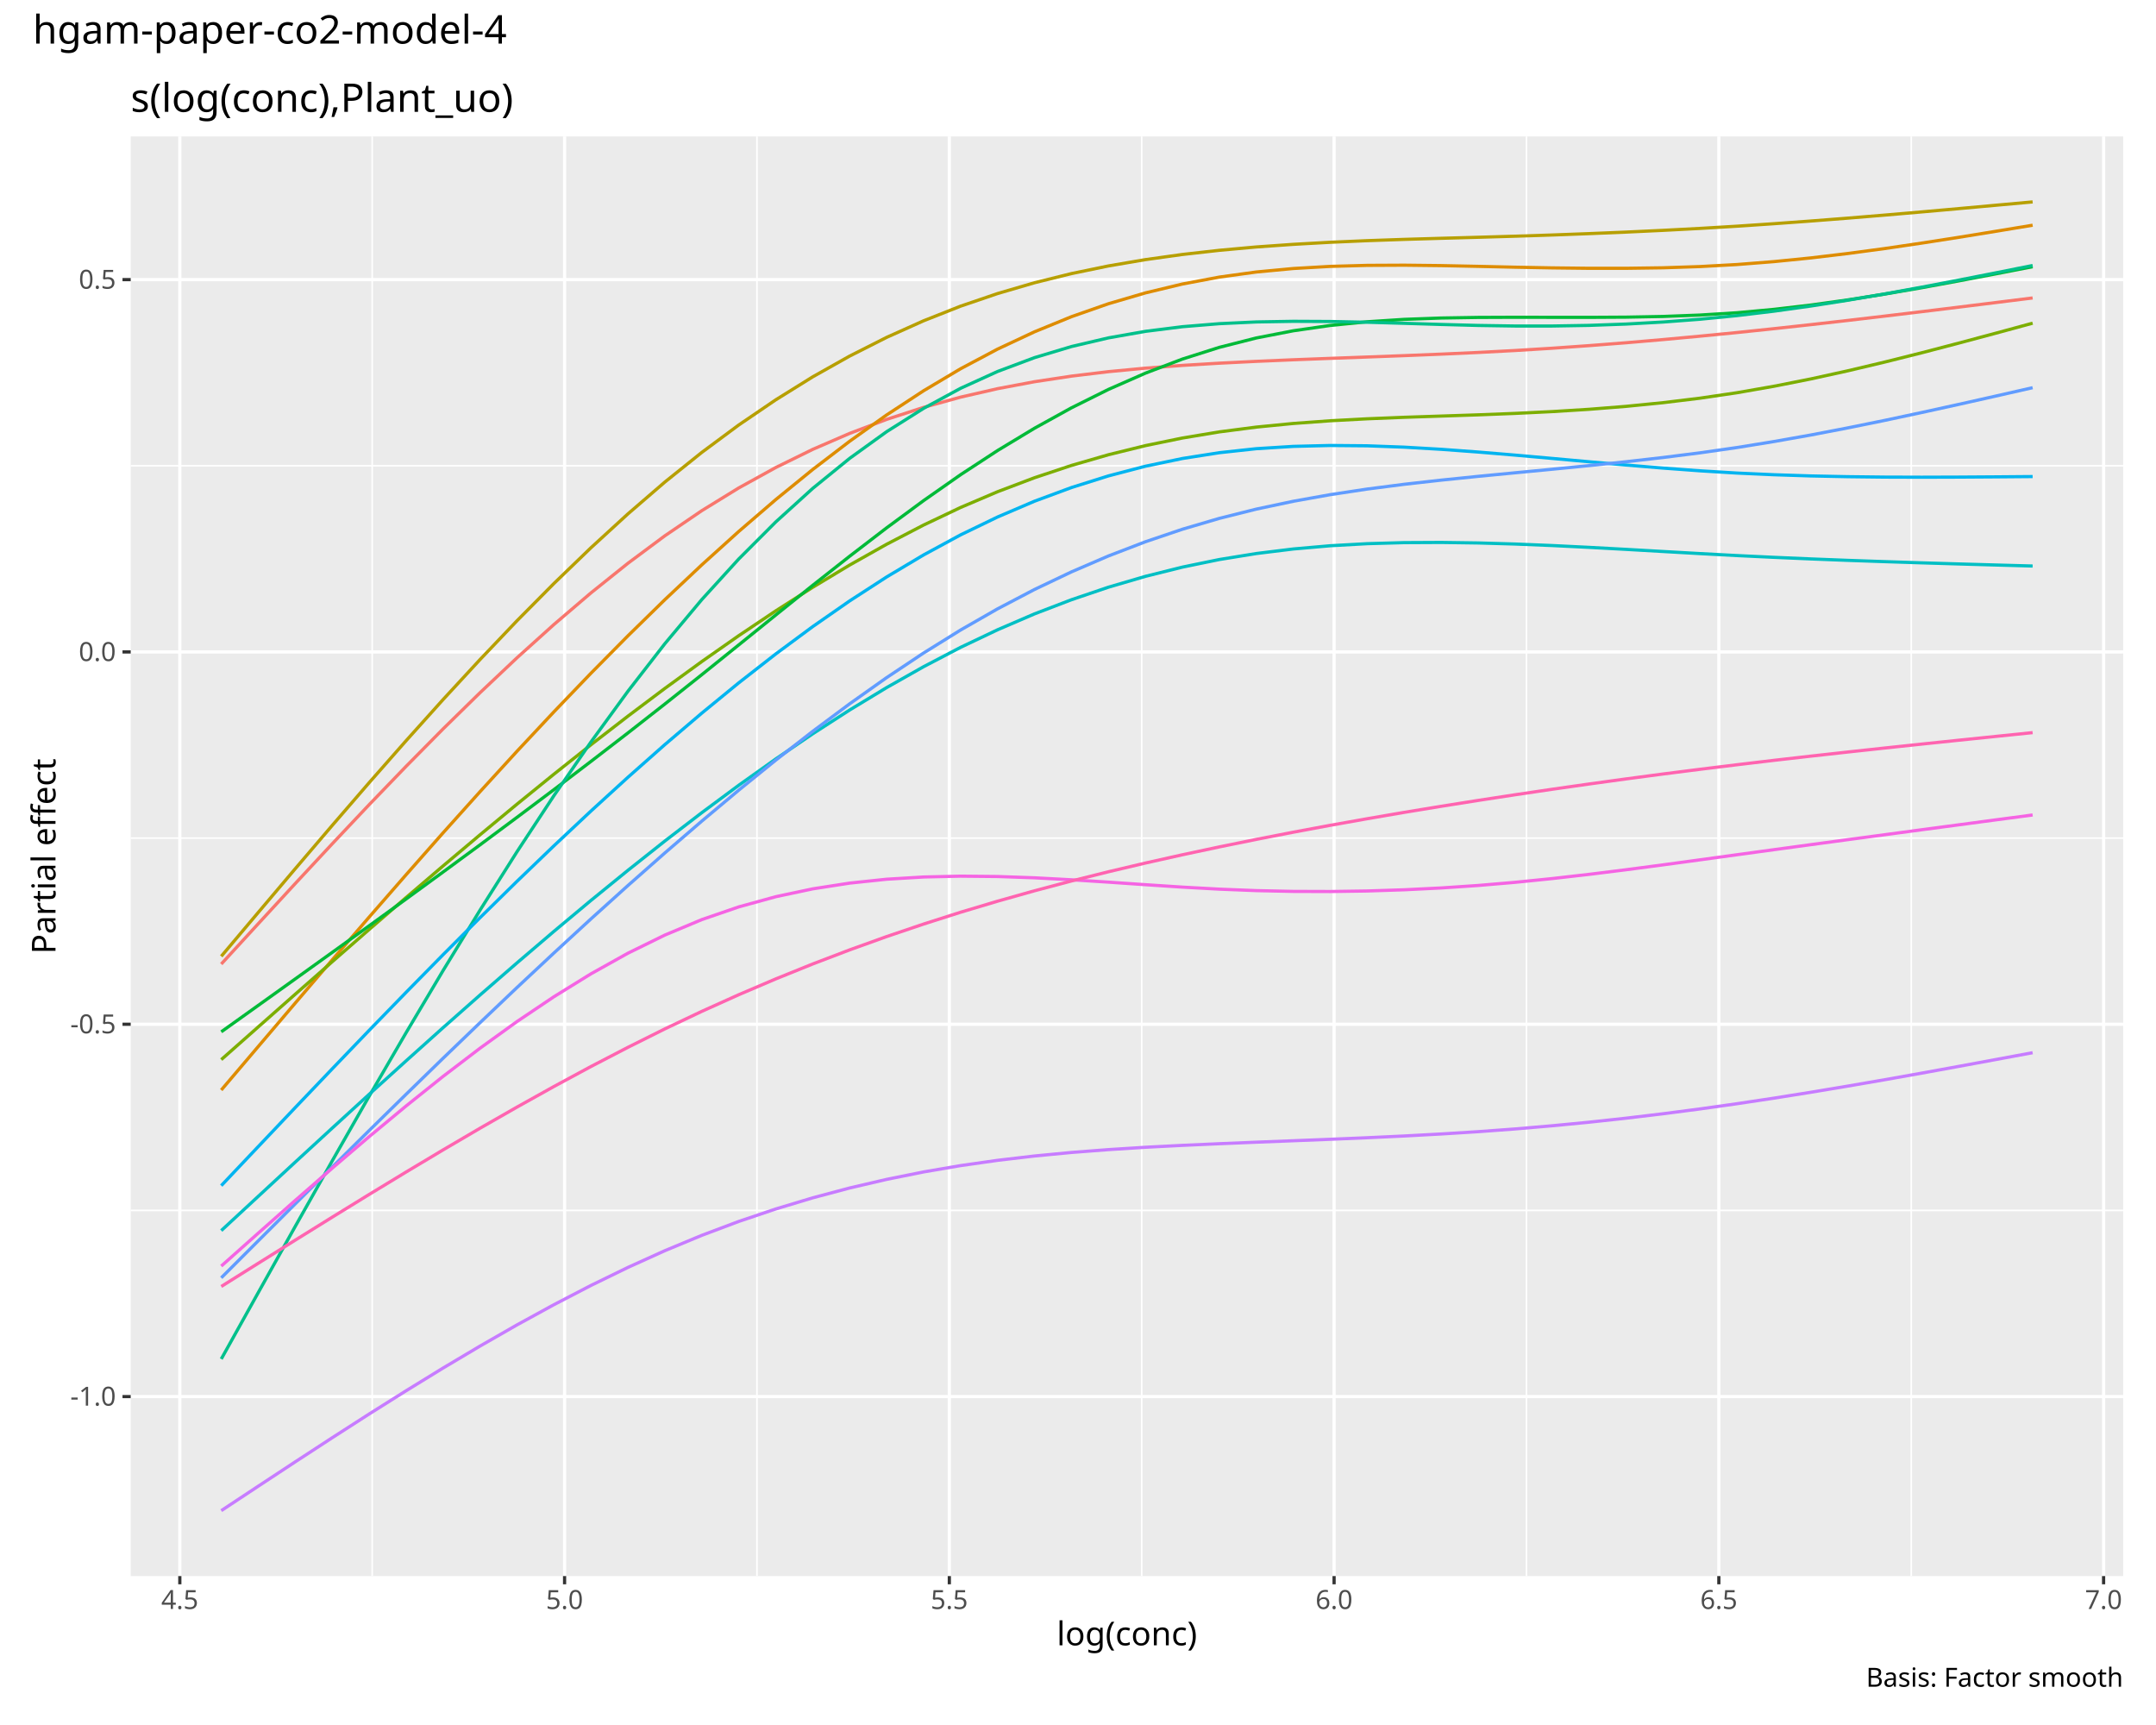
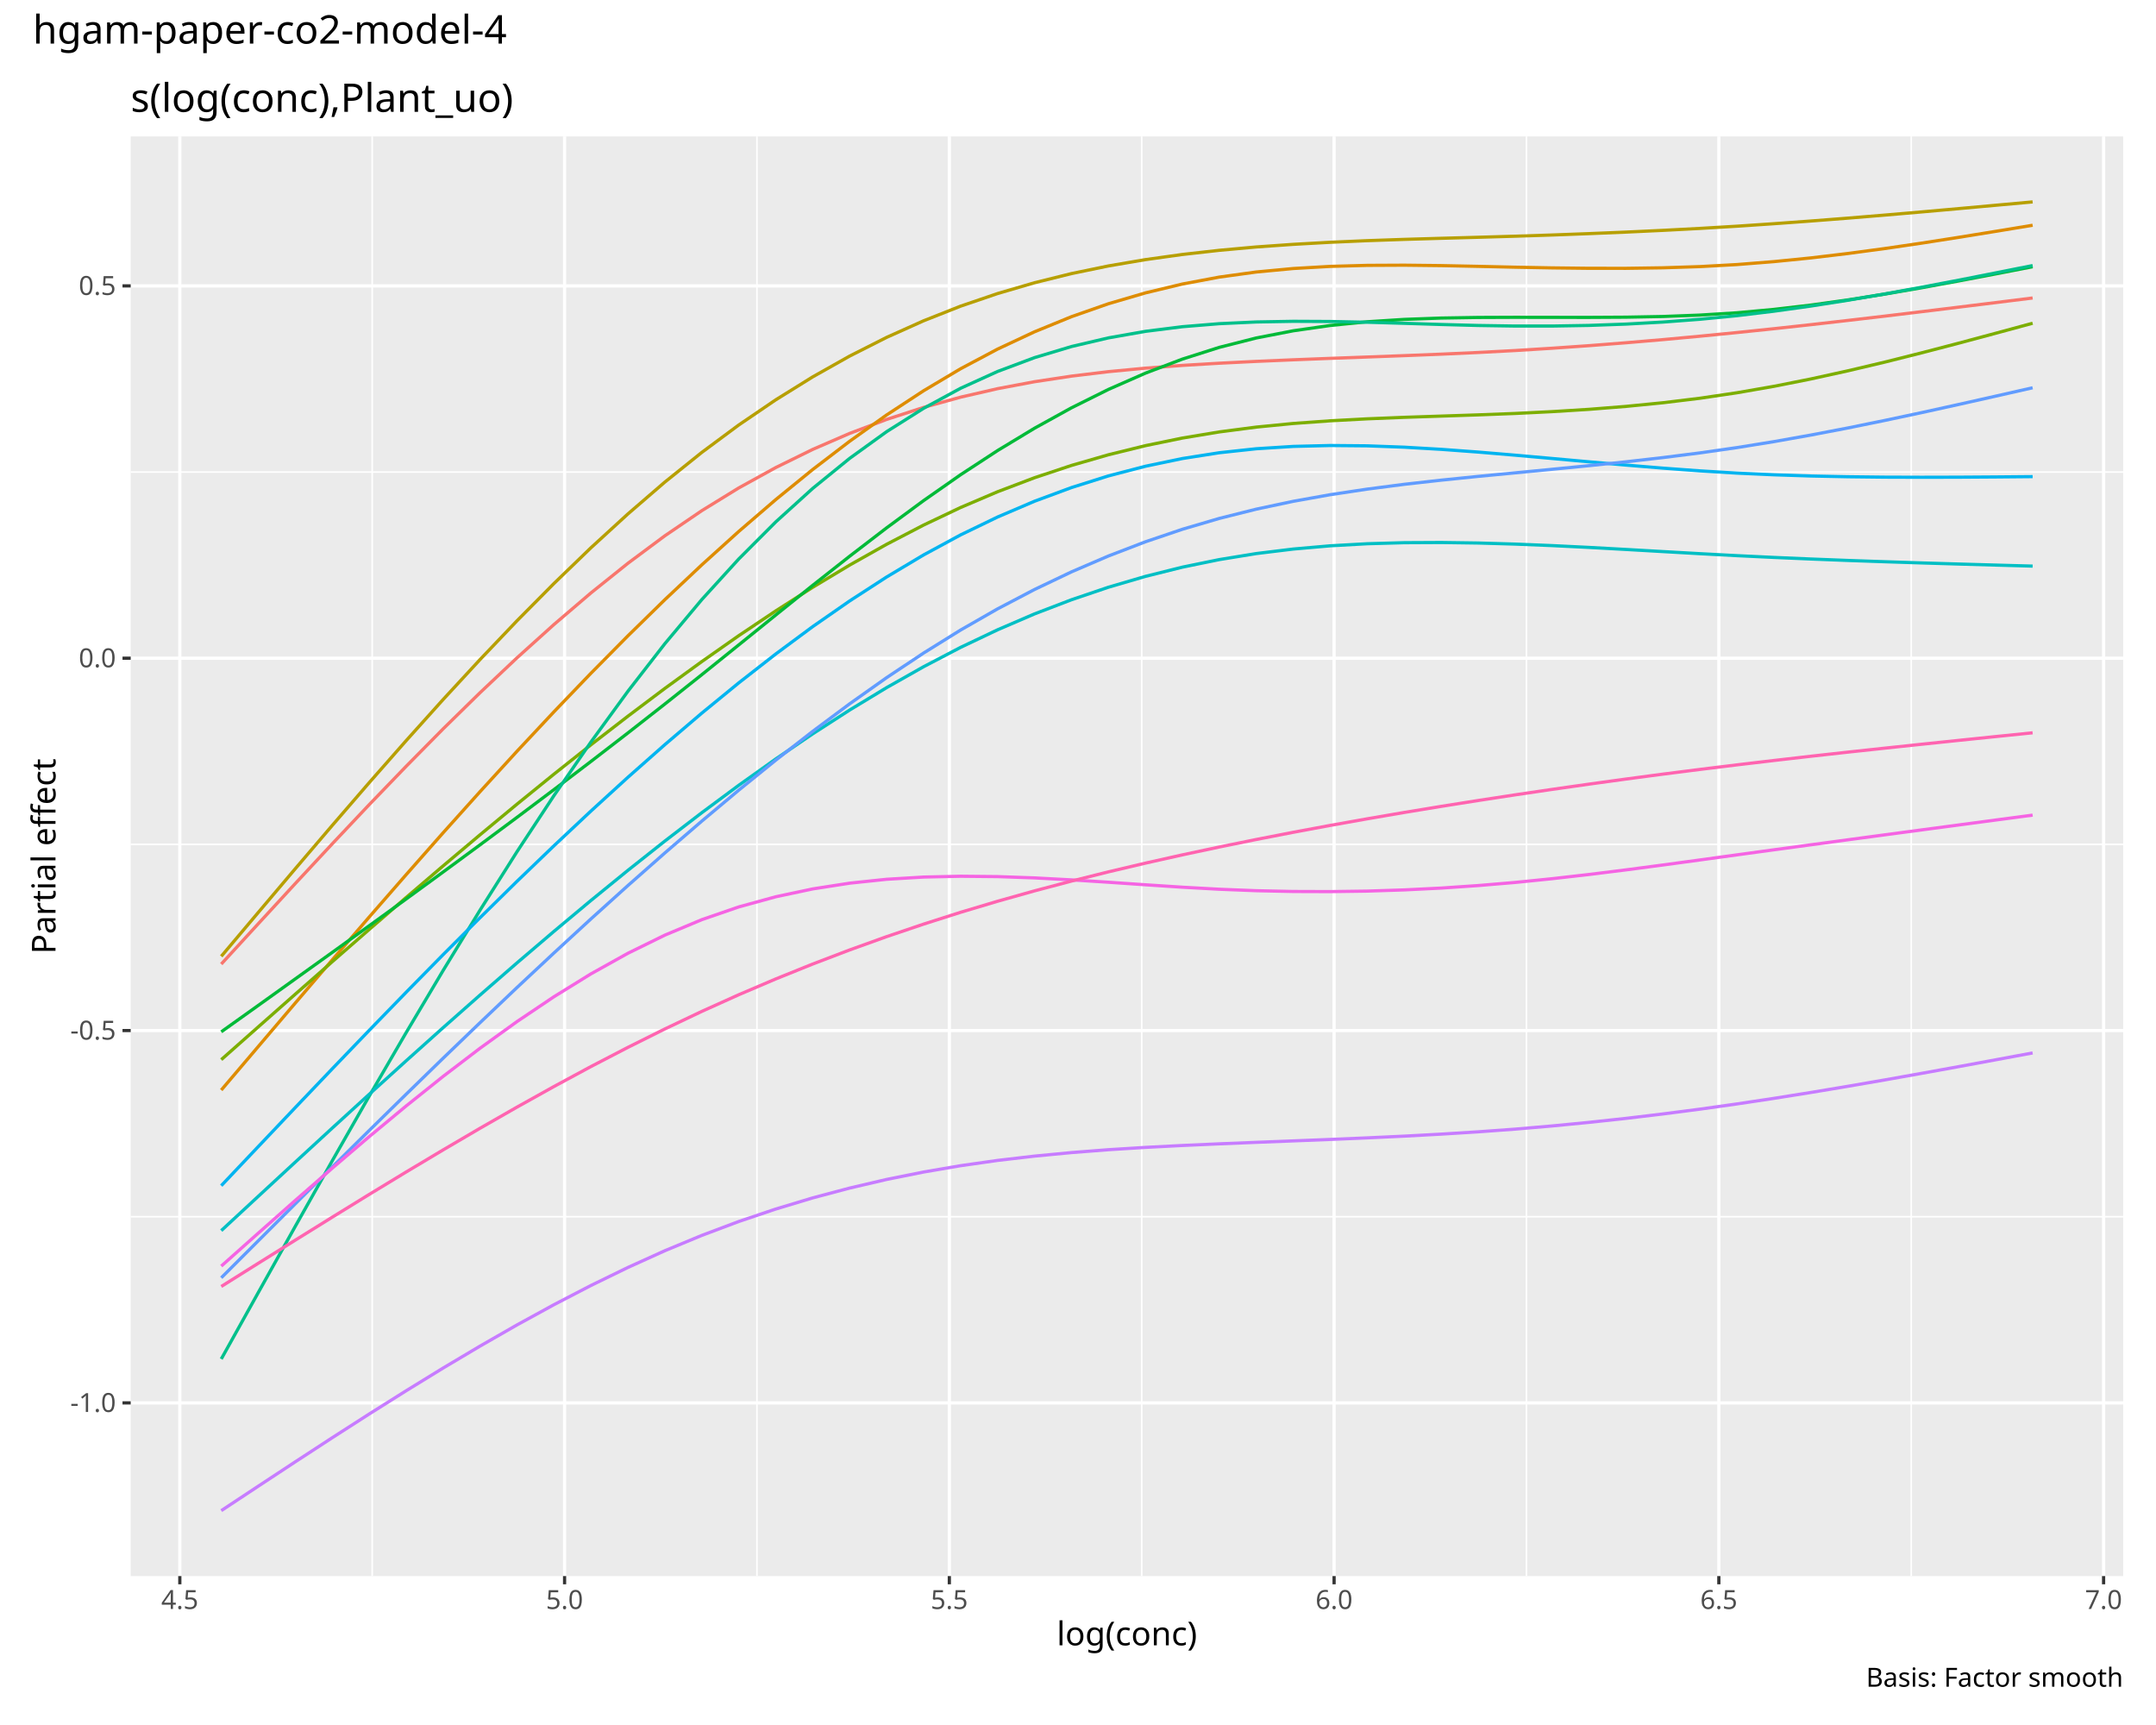
<svg xmlns="http://www.w3.org/2000/svg" class="svglite" data-engine-version="2.0" width="720.00pt" height="576.00pt" viewBox="0 0 720.00 576.00">
  <defs>
    <style type="text/css">
    .svglite line, .svglite polyline, .svglite polygon, .svglite path, .svglite rect, .svglite circle {
      fill: none;
      stroke: #000000;
      stroke-linecap: round;
      stroke-linejoin: round;
      stroke-miterlimit: 10.00;
    }
  </style>
  </defs>
  <rect width="100%" height="100%" style="stroke: none; fill: #FFFFFF;" />
  <defs>
    <clipPath id="cpMC4wMHw3MjAuMDB8MC4wMHw1NzYuMDA=">
      <rect x="0.00" y="0.00" width="720.00" height="576.00" />
    </clipPath>
  </defs>
  <g clip-path="url(#cpMC4wMHw3MjAuMDB8MC4wMHw1NzYuMDA=)">
    <rect x="0.00" y="0.00" width="720.00" height="576.00" style="stroke-width: 1.07; stroke: #FFFFFF; fill: #FFFFFF;" />
  </g>
  <defs>
    <clipPath id="cpNDMuNjV8NzA5LjA0fDQ1LjU3fDUyNi4yNw==">
      <rect x="43.65" y="45.57" width="665.39" height="480.70" />
    </clipPath>
  </defs>
  <g clip-path="url(#cpNDMuNjV8NzA5LjA0fDQ1LjU3fDUyNi4yNw==)">
</g>
  <g clip-path="url(#cpMC4wMHw3MjAuMDB8MC4wMHw1NzYuMDA=)">
</g>
  <defs>
    <clipPath id="cpNS40OHw3MTQuNTJ8MjIuNzh8NTcwLjUy">
      <rect x="5.48" y="22.78" width="709.04" height="547.74" />
    </clipPath>
  </defs>
  <g clip-path="url(#cpNS40OHw3MTQuNTJ8MjIuNzh8NTcwLjUy)">
    <rect x="5.48" y="22.78" width="709.04" height="547.74" style="stroke-width: 1.07; stroke: #FFFFFF; fill: #FFFFFF;" />
  </g>
  <g clip-path="url(#cpMC4wMHw3MjAuMDB8MC4wMHw1NzYuMDA=)">
</g>
  <g clip-path="url(#cpNDMuNjV8NzA5LjA0fDQ1LjU3fDUyNi4yNw==)">
    <rect x="43.65" y="45.57" width="665.39" height="480.70" style="stroke-width: 1.07; stroke: none; fill: #EBEBEB;" />
-     <polyline points="43.65,404.18 709.04,404.18 " style="stroke-width: 0.53; stroke: #FFFFFF; stroke-linecap: butt;" />
-     <polyline points="43.65,279.85 709.04,279.85 " style="stroke-width: 0.53; stroke: #FFFFFF; stroke-linecap: butt;" />
-     <polyline points="43.65,155.53 709.04,155.53 " style="stroke-width: 0.53; stroke: #FFFFFF; stroke-linecap: butt;" />
+     <polyline points="43.65,406.27 709.04,406.27 " style="stroke-width: 0.53; stroke: #FFFFFF; stroke-linecap: butt;" />
+     <polyline points="43.65,281.95 709.04,281.95 " style="stroke-width: 0.53; stroke: #FFFFFF; stroke-linecap: butt;" />
+     <polyline points="43.65,157.62 709.04,157.62 " style="stroke-width: 0.53; stroke: #FFFFFF; stroke-linecap: butt;" />
    <polyline points="124.29,526.27 124.29,45.57 " style="stroke-width: 0.53; stroke: #FFFFFF; stroke-linecap: butt;" />
    <polyline points="252.78,526.27 252.78,45.57 " style="stroke-width: 0.53; stroke: #FFFFFF; stroke-linecap: butt;" />
    <polyline points="381.27,526.27 381.27,45.57 " style="stroke-width: 0.53; stroke: #FFFFFF; stroke-linecap: butt;" />
    <polyline points="509.77,526.27 509.77,45.57 " style="stroke-width: 0.53; stroke: #FFFFFF; stroke-linecap: butt;" />
    <polyline points="638.26,526.27 638.26,45.57 " style="stroke-width: 0.53; stroke: #FFFFFF; stroke-linecap: butt;" />
-     <polyline points="43.65,466.34 709.04,466.34 " style="stroke-width: 1.07; stroke: #FFFFFF; stroke-linecap: butt;" />
-     <polyline points="43.65,342.01 709.04,342.01 " style="stroke-width: 1.07; stroke: #FFFFFF; stroke-linecap: butt;" />
-     <polyline points="43.65,217.69 709.04,217.69 " style="stroke-width: 1.07; stroke: #FFFFFF; stroke-linecap: butt;" />
-     <polyline points="43.65,93.37 709.04,93.37 " style="stroke-width: 1.07; stroke: #FFFFFF; stroke-linecap: butt;" />
+     <polyline points="43.65,468.44 709.04,468.44 " style="stroke-width: 1.07; stroke: #FFFFFF; stroke-linecap: butt;" />
+     <polyline points="43.65,344.11 709.04,344.11 " style="stroke-width: 1.07; stroke: #FFFFFF; stroke-linecap: butt;" />
+     <polyline points="43.65,219.78 709.04,219.78 " style="stroke-width: 1.07; stroke: #FFFFFF; stroke-linecap: butt;" />
+     <polyline points="43.65,95.46 709.04,95.46 " style="stroke-width: 1.07; stroke: #FFFFFF; stroke-linecap: butt;" />
    <polyline points="60.05,526.27 60.05,45.57 " style="stroke-width: 1.07; stroke: #FFFFFF; stroke-linecap: butt;" />
    <polyline points="188.54,526.27 188.54,45.57 " style="stroke-width: 1.07; stroke: #FFFFFF; stroke-linecap: butt;" />
    <polyline points="317.03,526.27 317.03,45.57 " style="stroke-width: 1.07; stroke: #FFFFFF; stroke-linecap: butt;" />
    <polyline points="445.52,526.27 445.52,45.57 " style="stroke-width: 1.07; stroke: #FFFFFF; stroke-linecap: butt;" />
    <polyline points="574.01,526.27 574.01,45.57 " style="stroke-width: 1.07; stroke: #FFFFFF; stroke-linecap: butt;" />
    <polyline points="702.50,526.27 702.50,45.57 " style="stroke-width: 1.07; stroke: #FFFFFF; stroke-linecap: butt;" />
-     <polyline points="73.89,321.91 86.24,308.45 98.58,295.05 110.93,281.78 123.27,268.70 135.62,255.89 147.96,243.40 160.31,231.30 172.65,219.65 185.00,208.52 197.34,197.98 209.69,188.09 222.03,178.91 234.38,170.51 246.72,162.92 259.07,156.11 271.41,150.05 283.76,144.71 296.10,140.04 308.45,136.02 320.79,132.61 333.14,129.78 345.48,127.46 357.83,125.59 370.17,124.10 382.52,122.93 394.86,122.01 407.21,121.27 419.55,120.66 431.90,120.13 444.24,119.66 456.59,119.21 468.93,118.75 481.28,118.25 493.62,117.69 505.97,117.04 518.31,116.28 530.66,115.41 543.00,114.45 555.35,113.39 567.69,112.25 580.04,111.04 592.38,109.75 604.73,108.40 617.07,107.00 629.42,105.55 641.76,104.07 654.11,102.56 666.45,101.03 678.80,99.49 " style="stroke-width: 1.07; stroke: #F8766D; stroke-linecap: butt;" />
-     <polyline points="73.89,363.98 86.24,349.45 98.58,334.96 110.93,320.54 123.27,306.24 135.62,292.08 147.96,278.10 160.31,264.35 172.65,250.86 185.00,237.67 197.34,224.81 209.69,212.32 222.03,200.24 234.38,188.60 246.72,177.45 259.07,166.82 271.41,156.77 283.76,147.33 296.10,138.55 308.45,130.47 320.79,123.13 333.14,116.57 345.48,110.79 357.83,105.74 370.17,101.42 382.52,97.80 394.86,94.84 407.21,92.52 419.55,90.82 431.90,89.66 444.24,88.95 456.59,88.61 468.93,88.55 481.28,88.69 493.62,88.94 505.97,89.22 518.31,89.45 530.66,89.59 543.00,89.59 555.35,89.42 567.69,89.01 580.04,88.33 592.38,87.36 604.73,86.12 617.07,84.65 629.42,82.99 641.76,81.17 654.11,79.25 666.45,77.24 678.80,75.20 " style="stroke-width: 1.07; stroke: #DE8C00; stroke-linecap: butt;" />
-     <polyline points="73.89,319.32 86.24,304.68 98.58,290.10 110.93,275.64 123.27,261.36 135.62,247.33 147.96,233.60 160.31,220.23 172.65,207.28 185.00,194.82 197.34,182.91 209.69,171.60 222.03,160.96 234.38,151.05 246.72,141.90 259.07,133.50 271.41,125.83 283.76,118.89 296.10,112.65 308.45,107.11 320.79,102.23 333.14,98.02 345.48,94.41 357.83,91.35 370.17,88.80 382.52,86.69 394.86,84.97 407.21,83.58 419.55,82.46 431.90,81.59 444.24,80.90 456.59,80.36 468.93,79.93 481.28,79.57 493.62,79.23 505.97,78.87 518.31,78.47 530.66,78.01 543.00,77.50 555.35,76.92 567.69,76.27 580.04,75.53 592.38,74.70 604.73,73.80 617.07,72.84 629.42,71.82 641.76,70.76 654.11,69.66 666.45,68.54 678.80,67.42 " style="stroke-width: 1.07; stroke: #B79F00; stroke-linecap: butt;" />
-     <polyline points="73.89,353.82 86.24,342.90 98.58,332.00 110.93,321.15 123.27,310.37 135.62,299.70 147.96,289.15 160.31,278.75 172.65,268.52 185.00,258.50 197.34,248.69 209.69,239.14 222.03,229.87 234.38,220.89 246.72,212.25 259.07,203.97 271.41,196.10 283.76,188.67 296.10,181.73 308.45,175.31 320.79,169.45 333.14,164.19 345.48,159.52 357.83,155.41 370.17,151.84 382.52,148.80 394.86,146.26 407.21,144.21 419.55,142.61 431.90,141.40 444.24,140.50 456.59,139.84 468.93,139.34 481.28,138.93 493.62,138.52 505.97,138.04 518.31,137.44 530.66,136.67 543.00,135.69 555.35,134.46 567.69,132.96 580.04,131.14 592.38,128.98 604.73,126.53 617.07,123.82 629.42,120.89 641.76,117.80 654.11,114.57 666.45,111.27 678.80,107.91 " style="stroke-width: 1.07; stroke: #7CAE00; stroke-linecap: butt;" />
-     <polyline points="73.89,344.54 86.24,335.72 98.58,326.89 110.93,318.03 123.27,309.14 135.62,300.19 147.96,291.18 160.31,282.10 172.65,272.92 185.00,263.65 197.34,254.25 209.69,244.74 222.03,235.08 234.38,225.27 246.72,215.33 259.07,205.36 271.41,195.45 283.76,185.72 296.10,176.25 308.45,167.15 320.79,158.51 333.14,150.44 345.48,142.99 357.83,136.17 370.17,130.03 382.52,124.60 394.86,119.90 407.21,115.98 419.55,112.85 431.90,110.45 444.24,108.67 456.59,107.44 468.93,106.64 481.28,106.19 493.62,105.99 505.97,105.94 518.31,105.96 530.66,105.97 543.00,105.90 555.35,105.67 567.69,105.20 580.04,104.43 592.38,103.30 604.73,101.86 617.07,100.14 629.42,98.19 641.76,96.07 654.11,93.80 666.45,91.45 678.80,89.05 " style="stroke-width: 1.07; stroke: #00BA38; stroke-linecap: butt;" />
-     <polyline points="73.89,453.79 86.24,431.62 98.58,409.54 110.93,387.66 123.27,366.05 135.62,344.83 147.96,324.09 160.31,303.91 172.65,284.41 185.00,265.66 197.34,247.77 209.69,230.83 222.03,214.94 234.38,200.19 246.72,186.64 259.07,174.28 271.41,163.08 283.76,153.04 296.10,144.14 308.45,136.35 320.79,129.66 333.14,124.04 345.48,119.42 357.83,115.71 370.17,112.82 382.52,110.64 394.86,109.09 407.21,108.08 419.55,107.50 431.90,107.29 444.24,107.35 456.59,107.60 468.93,107.96 481.28,108.34 493.62,108.67 505.97,108.86 518.31,108.86 530.66,108.65 543.00,108.21 555.35,107.53 567.69,106.60 580.04,105.39 592.38,103.91 604.73,102.19 617.07,100.25 629.42,98.14 641.76,95.89 654.11,93.53 666.45,91.11 678.80,88.64 " style="stroke-width: 1.07; stroke: #00C08B; stroke-linecap: butt;" />
-     <polyline points="73.89,410.91 86.24,399.48 98.58,388.06 110.93,376.70 123.27,365.41 135.62,354.23 147.96,343.16 160.31,332.25 172.65,321.52 185.00,310.98 197.34,300.67 209.69,290.62 222.03,280.83 234.38,271.35 246.72,262.20 259.07,253.42 271.41,245.03 283.76,237.07 296.10,229.59 308.45,222.61 320.79,216.16 333.14,210.29 345.48,204.98 357.83,200.25 370.17,196.07 382.52,192.45 394.86,189.37 407.21,186.83 419.55,184.83 431.90,183.31 444.24,182.23 456.59,181.54 468.93,181.19 481.28,181.13 493.62,181.30 505.97,181.66 518.31,182.16 530.66,182.77 543.00,183.44 555.35,184.15 567.69,184.85 580.04,185.51 592.38,186.10 604.73,186.63 617.07,187.11 629.42,187.54 641.76,187.94 654.11,188.31 666.45,188.66 678.80,189.00 " style="stroke-width: 1.07; stroke: #00BFC4; stroke-linecap: butt;" />
-     <polyline points="73.89,395.90 86.24,382.86 98.58,369.85 110.93,356.91 123.27,344.06 135.62,331.35 147.96,318.79 160.31,306.42 172.65,294.29 185.00,282.41 197.34,270.82 209.69,259.55 222.03,248.63 234.38,238.11 246.72,228.00 259.07,218.36 271.41,209.23 283.76,200.64 296.10,192.65 308.45,185.29 320.79,178.60 333.14,172.63 345.48,167.36 357.83,162.79 370.17,158.91 382.52,155.68 394.86,153.10 407.21,151.16 419.55,149.82 431.90,149.05 444.24,148.75 456.59,148.86 468.93,149.31 481.28,150.03 493.62,150.94 505.97,151.97 518.31,153.07 530.66,154.19 543.00,155.28 555.35,156.30 567.69,157.21 580.04,157.96 592.38,158.52 604.73,158.92 617.07,159.17 629.42,159.31 641.76,159.35 654.11,159.31 666.45,159.23 678.80,159.13 " style="stroke-width: 1.07; stroke: #00B4F0; stroke-linecap: butt;" />
-     <polyline points="73.89,426.68 86.24,414.33 98.58,402.01 110.93,389.73 123.27,377.51 135.62,365.39 147.96,353.37 160.31,341.49 172.65,329.75 185.00,318.20 197.34,306.84 209.69,295.70 222.03,284.81 234.38,274.17 246.72,263.83 259.07,253.82 271.41,244.20 283.76,235.00 296.10,226.26 308.45,218.04 320.79,210.37 333.14,203.30 345.48,196.83 357.83,190.95 370.17,185.64 382.52,180.90 394.86,176.72 407.21,173.09 419.55,170.00 431.90,167.38 444.24,165.17 456.59,163.30 468.93,161.71 481.28,160.32 493.62,159.06 505.97,157.87 518.31,156.69 530.66,155.47 543.00,154.18 555.35,152.77 567.69,151.21 580.04,149.44 592.38,147.44 604.73,145.25 617.07,142.88 629.42,140.37 641.76,137.74 654.11,135.03 666.45,132.26 678.80,129.45 " style="stroke-width: 1.07; stroke: #619CFF; stroke-linecap: butt;" />
-     <polyline points="73.89,504.42 86.24,496.26 98.58,488.14 110.93,480.09 123.27,472.16 135.62,464.39 147.96,456.81 160.31,449.47 172.65,442.40 185.00,435.64 197.34,429.23 209.69,423.21 222.03,417.62 234.38,412.49 246.72,407.85 259.07,403.69 271.41,399.97 283.76,396.68 296.10,393.81 308.45,391.32 320.79,389.21 333.14,387.45 345.48,386.00 357.83,384.82 370.17,383.87 382.52,383.09 394.86,382.45 407.21,381.90 419.55,381.39 431.90,380.91 444.24,380.42 456.59,379.90 468.93,379.32 481.28,378.65 493.62,377.88 505.97,376.97 518.31,375.91 530.66,374.72 543.00,373.38 555.35,371.90 567.69,370.29 580.04,368.55 592.38,366.69 604.73,364.72 617.07,362.66 629.42,360.53 641.76,358.33 654.11,356.08 666.45,353.80 678.80,351.51 " style="stroke-width: 1.07; stroke: #C77CFF; stroke-linecap: butt;" />
-     <polyline points="73.89,422.76 86.24,411.77 98.58,400.85 110.93,390.09 123.27,379.55 135.62,369.30 147.96,359.43 160.31,350.01 172.65,341.11 185.00,332.81 197.34,325.18 209.69,318.29 222.03,312.23 234.38,307.06 246.72,302.82 259.07,299.42 271.41,296.80 283.76,294.88 296.10,293.58 308.45,292.84 320.79,292.56 333.14,292.68 345.48,293.11 357.83,293.77 370.17,294.56 382.52,295.41 394.86,296.22 407.21,296.90 419.55,297.39 431.90,297.65 444.24,297.69 456.59,297.51 468.93,297.11 481.28,296.50 493.62,295.67 505.97,294.62 518.31,293.37 530.66,291.96 543.00,290.42 555.35,288.79 567.69,287.11 580.04,285.41 592.38,283.72 604.73,282.04 617.07,280.37 629.42,278.72 641.76,277.06 654.11,275.42 666.45,273.77 678.80,272.13 " style="stroke-width: 1.07; stroke: #F564E3; stroke-linecap: butt;" />
-     <polyline points="73.89,429.57 86.24,421.83 98.58,414.11 110.93,406.44 123.27,398.85 135.62,391.35 147.96,383.97 160.31,376.73 172.65,369.67 185.00,362.79 197.34,356.13 209.69,349.72 222.03,343.56 234.38,337.70 246.72,332.14 259.07,326.87 271.41,321.88 283.76,317.17 296.10,312.73 308.45,308.55 320.79,304.61 333.14,300.92 345.48,297.44 357.83,294.17 370.17,291.09 382.52,288.18 394.86,285.42 407.21,282.79 419.55,280.28 431.90,277.88 444.24,275.58 456.59,273.38 468.93,271.26 481.28,269.23 493.62,267.27 505.97,265.38 518.31,263.55 530.66,261.79 543.00,260.09 555.35,258.45 567.69,256.88 580.04,255.36 592.38,253.89 604.73,252.48 617.07,251.11 629.42,249.77 641.76,248.46 654.11,247.17 666.45,245.90 678.80,244.63 " style="stroke-width: 1.07; stroke: #FF64B0; stroke-linecap: butt;" />
+     <polyline points="73.89,321.92 86.24,308.46 98.58,295.06 110.93,281.79 123.27,268.71 135.62,255.90 147.96,243.40 160.31,231.30 172.65,219.66 185.00,208.53 197.34,197.99 209.69,188.09 222.03,178.91 234.38,170.51 246.72,162.92 259.07,156.12 271.41,150.06 283.76,144.71 296.10,140.05 308.45,136.03 320.79,132.62 333.14,129.78 345.48,127.46 357.83,125.59 370.17,124.10 382.52,122.93 394.86,122.01 407.21,121.28 419.55,120.67 431.90,120.14 444.24,119.66 456.59,119.21 468.93,118.75 481.28,118.26 493.62,117.70 505.97,117.05 518.31,116.28 530.66,115.42 543.00,114.45 555.35,113.40 567.69,112.26 580.04,111.04 592.38,109.76 604.73,108.41 617.07,107.00 629.42,105.56 641.76,104.07 654.11,102.56 666.45,101.04 678.80,99.50 " style="stroke-width: 1.07; stroke: #F8766D; stroke-linecap: butt;" />
+     <polyline points="73.89,363.99 86.24,349.46 98.58,334.96 110.93,320.55 123.27,306.24 135.62,292.08 147.96,278.10 160.31,264.35 172.65,250.86 185.00,237.67 197.34,224.81 209.69,212.32 222.03,200.24 234.38,188.60 246.72,177.45 259.07,166.82 271.41,156.77 283.76,147.33 296.10,138.55 308.45,130.47 320.79,123.13 333.14,116.57 345.48,110.79 357.83,105.74 370.17,101.42 382.52,97.80 394.86,94.84 407.21,92.52 419.55,90.82 431.90,89.66 444.24,88.95 456.59,88.61 468.93,88.55 481.28,88.69 493.62,88.94 505.97,89.22 518.31,89.45 530.66,89.59 543.00,89.60 555.35,89.42 567.69,89.02 580.04,88.34 592.38,87.36 604.73,86.12 617.07,84.65 629.42,82.99 641.76,81.18 654.11,79.25 666.45,77.25 678.80,75.21 " style="stroke-width: 1.07; stroke: #DE8C00; stroke-linecap: butt;" />
+     <polyline points="73.89,319.33 86.24,304.69 98.58,290.11 110.93,275.65 123.27,261.37 135.62,247.33 147.96,233.60 160.31,220.23 172.65,207.29 185.00,194.83 197.34,182.91 209.69,171.61 222.03,160.97 234.38,151.05 246.72,141.90 259.07,133.50 271.41,125.84 283.76,118.89 296.10,112.65 308.45,107.11 320.79,102.23 333.14,98.02 345.48,94.41 357.83,91.35 370.17,88.80 382.52,86.69 394.86,84.97 407.21,83.58 419.55,82.46 431.90,81.59 444.24,80.90 456.59,80.36 468.93,79.93 481.28,79.57 493.62,79.23 505.97,78.87 518.31,78.47 530.66,78.01 543.00,77.50 555.35,76.92 567.69,76.27 580.04,75.53 592.38,74.70 604.73,73.80 617.07,72.84 629.42,71.82 641.76,70.76 654.11,69.66 666.45,68.54 678.80,67.42 " style="stroke-width: 1.07; stroke: #B79F00; stroke-linecap: butt;" />
+     <polyline points="73.89,353.83 86.24,342.90 98.58,332.00 110.93,321.15 123.27,310.38 135.62,299.70 147.96,289.15 160.31,278.75 172.65,268.52 185.00,258.50 197.34,248.70 209.69,239.15 222.03,229.87 234.38,220.90 246.72,212.25 259.07,203.98 271.41,196.10 283.76,188.68 296.10,181.74 308.45,175.32 320.79,169.46 333.14,164.20 345.48,159.52 357.83,155.41 370.17,151.85 382.52,148.81 394.86,146.27 407.21,144.22 419.55,142.61 431.90,141.40 444.24,140.51 456.59,139.85 468.93,139.35 481.28,138.94 493.62,138.53 505.97,138.06 518.31,137.45 530.66,136.68 543.00,135.70 555.35,134.48 567.69,132.98 580.04,131.15 592.38,129.00 604.73,126.54 617.07,123.83 629.42,120.91 641.76,117.81 654.11,114.59 666.45,111.28 678.80,107.93 " style="stroke-width: 1.07; stroke: #7CAE00; stroke-linecap: butt;" />
+     <polyline points="73.89,344.54 86.24,335.73 98.58,326.89 110.93,318.04 123.27,309.14 135.62,300.20 147.96,291.19 160.31,282.10 172.65,272.93 185.00,263.65 197.34,254.26 209.69,244.74 222.03,235.08 234.38,225.27 246.72,215.33 259.07,205.36 271.41,195.45 283.76,185.72 296.10,176.25 308.45,167.15 320.79,158.52 333.14,150.45 345.48,142.99 357.83,136.17 370.17,130.03 382.52,124.60 394.86,119.91 407.21,115.98 419.55,112.85 431.90,110.45 444.24,108.68 456.59,107.44 468.93,106.65 481.28,106.20 493.62,106.00 505.97,105.95 518.31,105.97 530.66,105.98 543.00,105.91 555.35,105.68 567.69,105.21 580.04,104.44 592.38,103.31 604.73,101.87 617.07,100.15 629.42,98.20 641.76,96.08 654.11,93.81 666.45,91.46 678.80,89.06 " style="stroke-width: 1.07; stroke: #00BA38; stroke-linecap: butt;" />
+     <polyline points="73.89,453.79 86.24,431.62 98.58,409.54 110.93,387.65 123.27,366.05 135.62,344.83 147.96,324.09 160.31,303.91 172.65,284.40 185.00,265.66 197.34,247.77 209.69,230.83 222.03,214.94 234.38,200.19 246.72,186.64 259.07,174.27 271.41,163.08 283.76,153.04 296.10,144.13 308.45,136.34 320.79,129.65 333.14,124.04 345.48,119.42 357.83,115.71 370.17,112.82 382.52,110.64 394.86,109.09 407.21,108.08 419.55,107.51 431.90,107.29 444.24,107.35 456.59,107.60 468.93,107.96 481.28,108.35 493.62,108.68 505.97,108.87 518.31,108.87 530.66,108.66 543.00,108.22 555.35,107.54 567.69,106.61 580.04,105.41 592.38,103.92 604.73,102.20 617.07,100.26 629.42,98.15 641.76,95.90 654.11,93.55 666.45,91.12 678.80,88.66 " style="stroke-width: 1.07; stroke: #00C08B; stroke-linecap: butt;" />
+     <polyline points="73.89,410.92 86.24,399.48 98.58,388.07 110.93,376.70 123.27,365.42 135.62,354.23 147.96,343.17 160.31,332.26 172.65,321.52 185.00,310.99 197.34,300.68 209.69,290.62 222.03,280.84 234.38,271.36 246.72,262.21 259.07,253.42 271.41,245.04 283.76,237.08 296.10,229.60 308.45,222.62 320.79,216.17 333.14,210.30 345.48,204.99 357.83,200.26 370.17,196.08 382.52,192.46 394.86,189.38 407.21,186.85 419.55,184.84 431.90,183.33 444.24,182.25 456.59,181.56 468.93,181.21 481.28,181.15 493.62,181.32 505.97,181.68 518.31,182.18 530.66,182.79 543.00,183.47 555.35,184.18 567.69,184.88 580.04,185.54 592.38,186.13 604.73,186.66 617.07,187.14 629.42,187.57 641.76,187.97 654.11,188.34 666.45,188.69 678.80,189.03 " style="stroke-width: 1.07; stroke: #00BFC4; stroke-linecap: butt;" />
+     <polyline points="73.89,395.91 86.24,382.87 98.58,369.86 110.93,356.91 123.27,344.07 135.62,331.35 147.96,318.79 160.31,306.43 172.65,294.29 185.00,282.41 197.34,270.82 209.69,259.55 222.03,248.64 234.38,238.11 246.72,228.01 259.07,218.37 271.41,209.23 283.76,200.65 296.10,192.66 308.45,185.29 320.79,178.61 333.14,172.64 345.48,167.37 357.83,162.80 370.17,158.91 382.52,155.69 394.86,153.11 407.21,151.17 419.55,149.84 431.90,149.06 444.24,148.76 456.59,148.87 468.93,149.32 481.28,150.04 493.62,150.95 505.97,151.99 518.31,153.09 530.66,154.21 543.00,155.30 555.35,156.32 567.69,157.23 580.04,157.98 592.38,158.54 604.73,158.94 617.07,159.19 629.42,159.33 641.76,159.37 654.11,159.34 666.45,159.26 678.80,159.15 " style="stroke-width: 1.07; stroke: #00B4F0; stroke-linecap: butt;" />
+     <polyline points="73.89,426.67 86.24,414.33 98.58,402.00 110.93,389.72 123.27,377.51 135.62,365.39 147.96,353.37 160.31,341.49 172.65,329.75 185.00,318.20 197.34,306.84 209.69,295.70 222.03,284.81 234.38,274.17 246.72,263.83 259.07,253.83 271.41,244.20 283.76,235.00 296.10,226.27 308.45,218.05 320.79,210.38 333.14,203.31 345.48,196.84 357.83,190.95 370.17,185.65 382.52,180.91 394.86,176.73 407.21,173.10 419.55,170.01 431.90,167.39 444.24,165.18 456.59,163.32 468.93,161.72 481.28,160.33 493.62,159.07 505.97,157.89 518.31,156.70 530.66,155.49 543.00,154.20 555.35,152.79 567.69,151.23 580.04,149.46 592.38,147.47 604.73,145.27 617.07,142.91 629.42,140.39 641.76,137.77 654.11,135.05 666.45,132.28 678.80,129.48 " style="stroke-width: 1.07; stroke: #619CFF; stroke-linecap: butt;" />
+     <polyline points="73.89,504.42 86.24,496.26 98.58,488.14 110.93,480.09 123.27,472.17 135.62,464.40 147.96,456.82 160.31,449.48 172.65,442.41 185.00,435.65 197.34,429.24 209.69,423.22 222.03,417.63 234.38,412.51 246.72,407.87 259.07,403.71 271.41,399.99 283.76,396.71 296.10,393.83 308.45,391.35 320.79,389.24 333.14,387.48 345.48,386.04 357.83,384.86 370.17,383.90 382.52,383.13 394.86,382.49 407.21,381.94 419.55,381.44 431.90,380.96 444.24,380.47 456.59,379.95 468.93,379.37 481.28,378.70 493.62,377.93 505.97,377.03 518.31,375.97 530.66,374.77 543.00,373.44 555.35,371.96 567.69,370.36 580.04,368.62 592.38,366.76 604.73,364.79 617.07,362.73 629.42,360.60 641.76,358.40 654.11,356.16 666.45,353.88 678.80,351.59 " style="stroke-width: 1.07; stroke: #C77CFF; stroke-linecap: butt;" />
+     <polyline points="73.89,422.77 86.24,411.78 98.58,400.86 110.93,390.10 123.27,379.56 135.62,369.31 147.96,359.44 160.31,350.02 172.65,341.12 185.00,332.82 197.34,325.19 209.69,318.31 222.03,312.25 234.38,307.08 246.72,302.83 259.07,299.44 271.41,296.82 283.76,294.90 296.10,293.60 308.45,292.86 320.79,292.59 333.14,292.71 345.48,293.14 357.83,293.80 370.17,294.59 382.52,295.44 394.86,296.25 407.21,296.93 419.55,297.42 431.90,297.68 444.24,297.72 456.59,297.55 468.93,297.15 481.28,296.54 493.62,295.70 505.97,294.66 518.31,293.41 530.66,292.00 543.00,290.46 555.35,288.83 567.69,287.15 580.04,285.45 592.38,283.76 604.73,282.09 617.07,280.42 629.42,278.76 641.76,277.11 654.11,275.47 666.45,273.82 678.80,272.18 " style="stroke-width: 1.07; stroke: #F564E3; stroke-linecap: butt;" />
+     <polyline points="73.89,429.57 86.24,421.83 98.58,414.12 110.93,406.45 123.27,398.85 135.62,391.35 147.96,383.98 160.31,376.74 172.65,369.68 185.00,362.80 197.34,356.14 209.69,349.73 222.03,343.58 234.38,337.71 246.72,332.15 259.07,326.88 271.41,321.90 283.76,317.19 296.10,312.75 308.45,308.57 320.79,304.63 333.14,300.94 345.48,297.47 357.83,294.20 370.17,291.12 382.52,288.21 394.86,285.45 407.21,282.82 419.55,280.31 431.90,277.91 444.24,275.61 456.59,273.41 468.93,271.29 481.28,269.26 493.62,267.30 505.97,265.41 518.31,263.59 530.66,261.83 543.00,260.13 555.35,258.49 567.69,256.92 580.04,255.40 592.38,253.94 604.73,252.52 617.07,251.15 629.42,249.82 641.76,248.51 654.11,247.22 666.45,245.95 678.80,244.69 " style="stroke-width: 1.07; stroke: #FF64B0; stroke-linecap: butt;" />
  </g>
  <g clip-path="url(#cpMC4wMHw3MjAuMDB8MC4wMHw1NzYuMDA=)">
-     <text x="38.72" y="469.36" text-anchor="end" style="font-size: 8.80px; fill: #4D4D4D; font-family: sans;" textLength="15.16px" lengthAdjust="spacingAndGlyphs">-1.0</text>
-     <text x="38.72" y="345.04" text-anchor="end" style="font-size: 8.80px; fill: #4D4D4D; font-family: sans;" textLength="15.16px" lengthAdjust="spacingAndGlyphs">-0.5</text>
-     <text x="38.72" y="220.72" text-anchor="end" style="font-size: 8.80px; fill: #4D4D4D; font-family: sans;" textLength="12.23px" lengthAdjust="spacingAndGlyphs">0.0</text>
-     <text x="38.72" y="96.40" text-anchor="end" style="font-size: 8.80px; fill: #4D4D4D; font-family: sans;" textLength="12.23px" lengthAdjust="spacingAndGlyphs">0.5</text>
-     <polyline points="40.91,466.34 43.65,466.34 " style="stroke-width: 1.07; stroke: #333333; stroke-linecap: butt;" />
-     <polyline points="40.91,342.01 43.65,342.01 " style="stroke-width: 1.07; stroke: #333333; stroke-linecap: butt;" />
-     <polyline points="40.91,217.69 43.65,217.69 " style="stroke-width: 1.07; stroke: #333333; stroke-linecap: butt;" />
-     <polyline points="40.91,93.37 43.65,93.37 " style="stroke-width: 1.07; stroke: #333333; stroke-linecap: butt;" />
+     <text x="38.72" y="471.47" text-anchor="end" style="font-size: 8.80px; fill: #4D4D4D; font-family: sans;" textLength="15.16px" lengthAdjust="spacingAndGlyphs">-1.0</text>
+     <text x="38.72" y="347.14" text-anchor="end" style="font-size: 8.80px; fill: #4D4D4D; font-family: sans;" textLength="15.16px" lengthAdjust="spacingAndGlyphs">-0.5</text>
+     <text x="38.72" y="222.81" text-anchor="end" style="font-size: 8.80px; fill: #4D4D4D; font-family: sans;" textLength="12.23px" lengthAdjust="spacingAndGlyphs">0.0</text>
+     <text x="38.72" y="98.48" text-anchor="end" style="font-size: 8.80px; fill: #4D4D4D; font-family: sans;" textLength="12.23px" lengthAdjust="spacingAndGlyphs">0.5</text>
+     <polyline points="40.91,468.44 43.65,468.44 " style="stroke-width: 1.07; stroke: #333333; stroke-linecap: butt;" />
+     <polyline points="40.91,344.11 43.65,344.11 " style="stroke-width: 1.07; stroke: #333333; stroke-linecap: butt;" />
+     <polyline points="40.91,219.78 43.65,219.78 " style="stroke-width: 1.07; stroke: #333333; stroke-linecap: butt;" />
+     <polyline points="40.91,95.46 43.65,95.46 " style="stroke-width: 1.07; stroke: #333333; stroke-linecap: butt;" />
    <polyline points="60.05,529.01 60.05,526.27 " style="stroke-width: 1.07; stroke: #333333; stroke-linecap: butt;" />
    <polyline points="188.54,529.01 188.54,526.27 " style="stroke-width: 1.07; stroke: #333333; stroke-linecap: butt;" />
    <polyline points="317.03,529.01 317.03,526.27 " style="stroke-width: 1.07; stroke: #333333; stroke-linecap: butt;" />
    <polyline points="445.52,529.01 445.52,526.27 " style="stroke-width: 1.07; stroke: #333333; stroke-linecap: butt;" />
    <polyline points="574.01,529.01 574.01,526.27 " style="stroke-width: 1.07; stroke: #333333; stroke-linecap: butt;" />
    <polyline points="702.50,529.01 702.50,526.27 " style="stroke-width: 1.07; stroke: #333333; stroke-linecap: butt;" />
    <text x="60.05" y="537.26" text-anchor="middle" style="font-size: 8.80px; fill: #4D4D4D; font-family: sans;" textLength="12.23px" lengthAdjust="spacingAndGlyphs">4.5</text>
    <text x="188.54" y="537.26" text-anchor="middle" style="font-size: 8.80px; fill: #4D4D4D; font-family: sans;" textLength="12.23px" lengthAdjust="spacingAndGlyphs">5.0</text>
    <text x="317.03" y="537.26" text-anchor="middle" style="font-size: 8.80px; fill: #4D4D4D; font-family: sans;" textLength="12.23px" lengthAdjust="spacingAndGlyphs">5.5</text>
    <text x="445.52" y="537.26" text-anchor="middle" style="font-size: 8.80px; fill: #4D4D4D; font-family: sans;" textLength="12.23px" lengthAdjust="spacingAndGlyphs">6.0</text>
    <text x="574.01" y="537.26" text-anchor="middle" style="font-size: 8.80px; fill: #4D4D4D; font-family: sans;" textLength="12.23px" lengthAdjust="spacingAndGlyphs">6.5</text>
    <text x="702.50" y="537.26" text-anchor="middle" style="font-size: 8.80px; fill: #4D4D4D; font-family: sans;" textLength="12.23px" lengthAdjust="spacingAndGlyphs">7.0</text>
    <text x="376.34" y="549.40" text-anchor="middle" style="font-size: 11.00px; font-family: sans;" textLength="45.25px" lengthAdjust="spacingAndGlyphs">log(conc)</text>
    <text transform="translate(18.53,285.92) rotate(-90)" text-anchor="middle" style="font-size: 11.00px; font-family: sans;" textLength="61.14px" lengthAdjust="spacingAndGlyphs">Partial effect</text>
    <text x="43.65" y="37.35" style="font-size: 13.20px; font-family: sans;" textLength="125.48px" lengthAdjust="spacingAndGlyphs">s(log(conc),Plant_uo)</text>
    <text x="709.04" y="563.21" text-anchor="end" style="font-size: 8.80px; font-family: sans;" textLength="82.67px" lengthAdjust="spacingAndGlyphs">Basis: Factor smooth</text>
    <text x="10.96" y="14.56" style="font-size: 13.20px; font-family: sans;" textLength="148.96px" lengthAdjust="spacingAndGlyphs">hgam-paper-co2-model-4</text>
  </g>
</svg>
